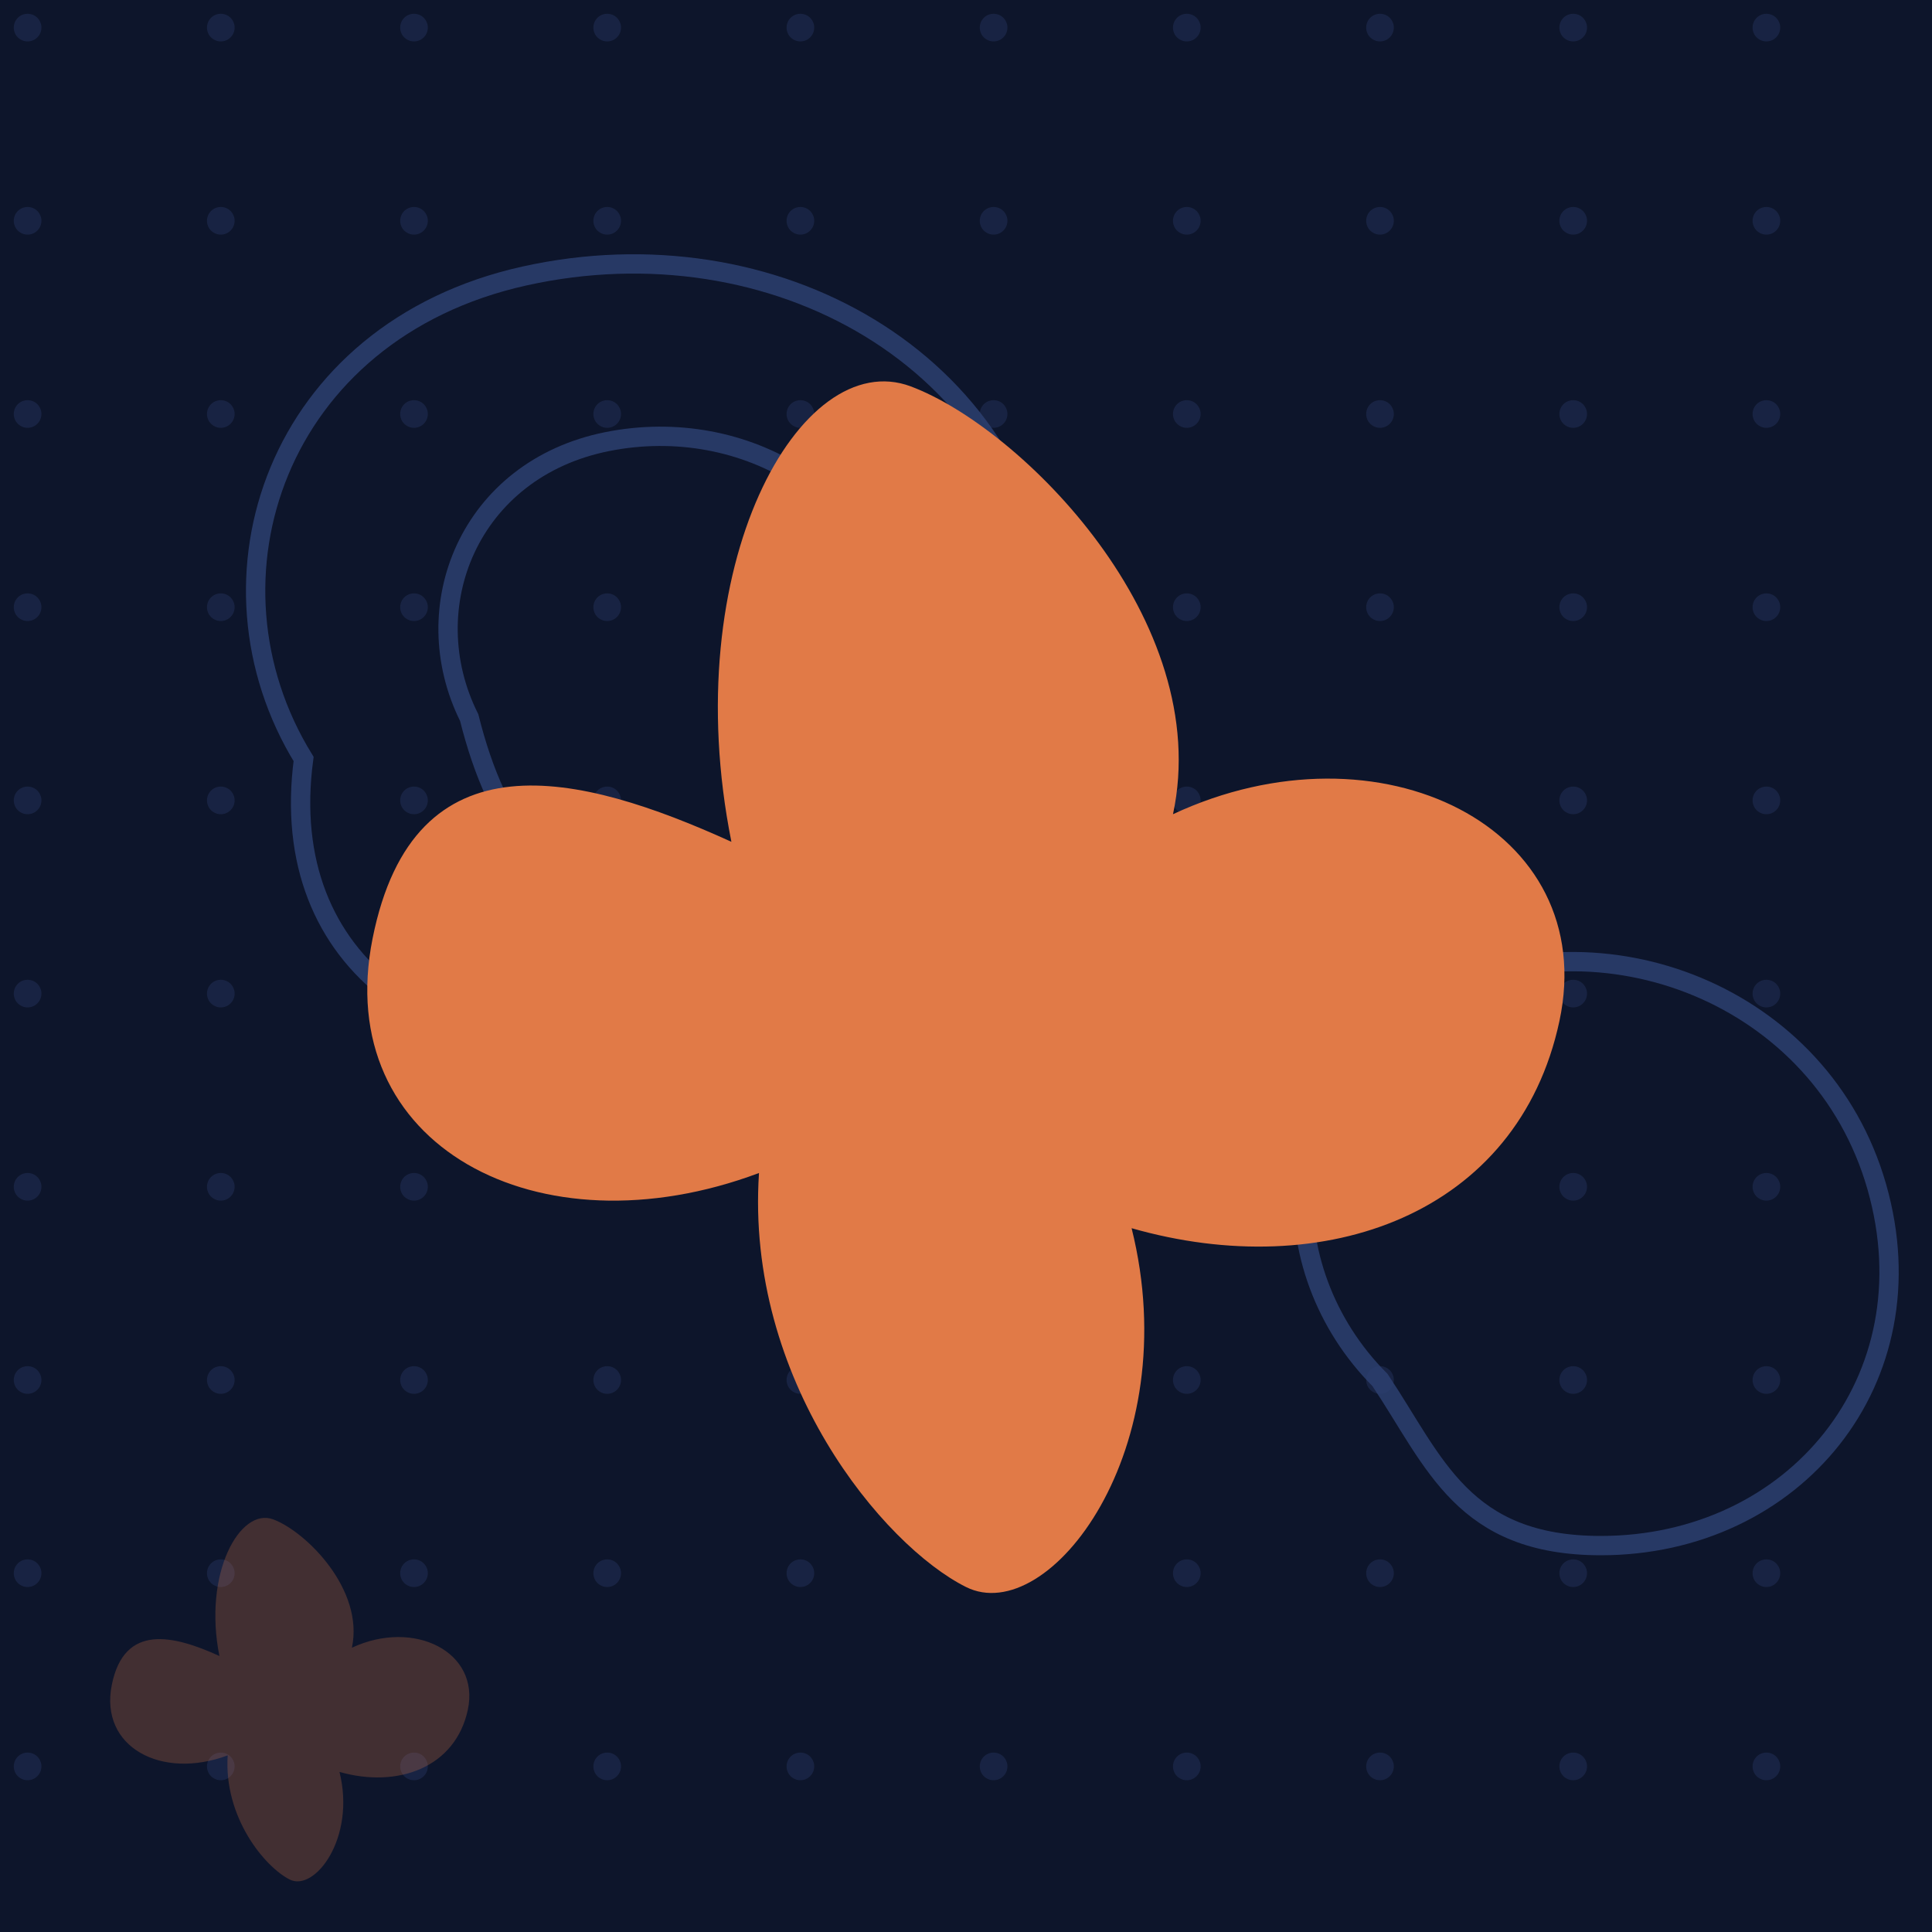
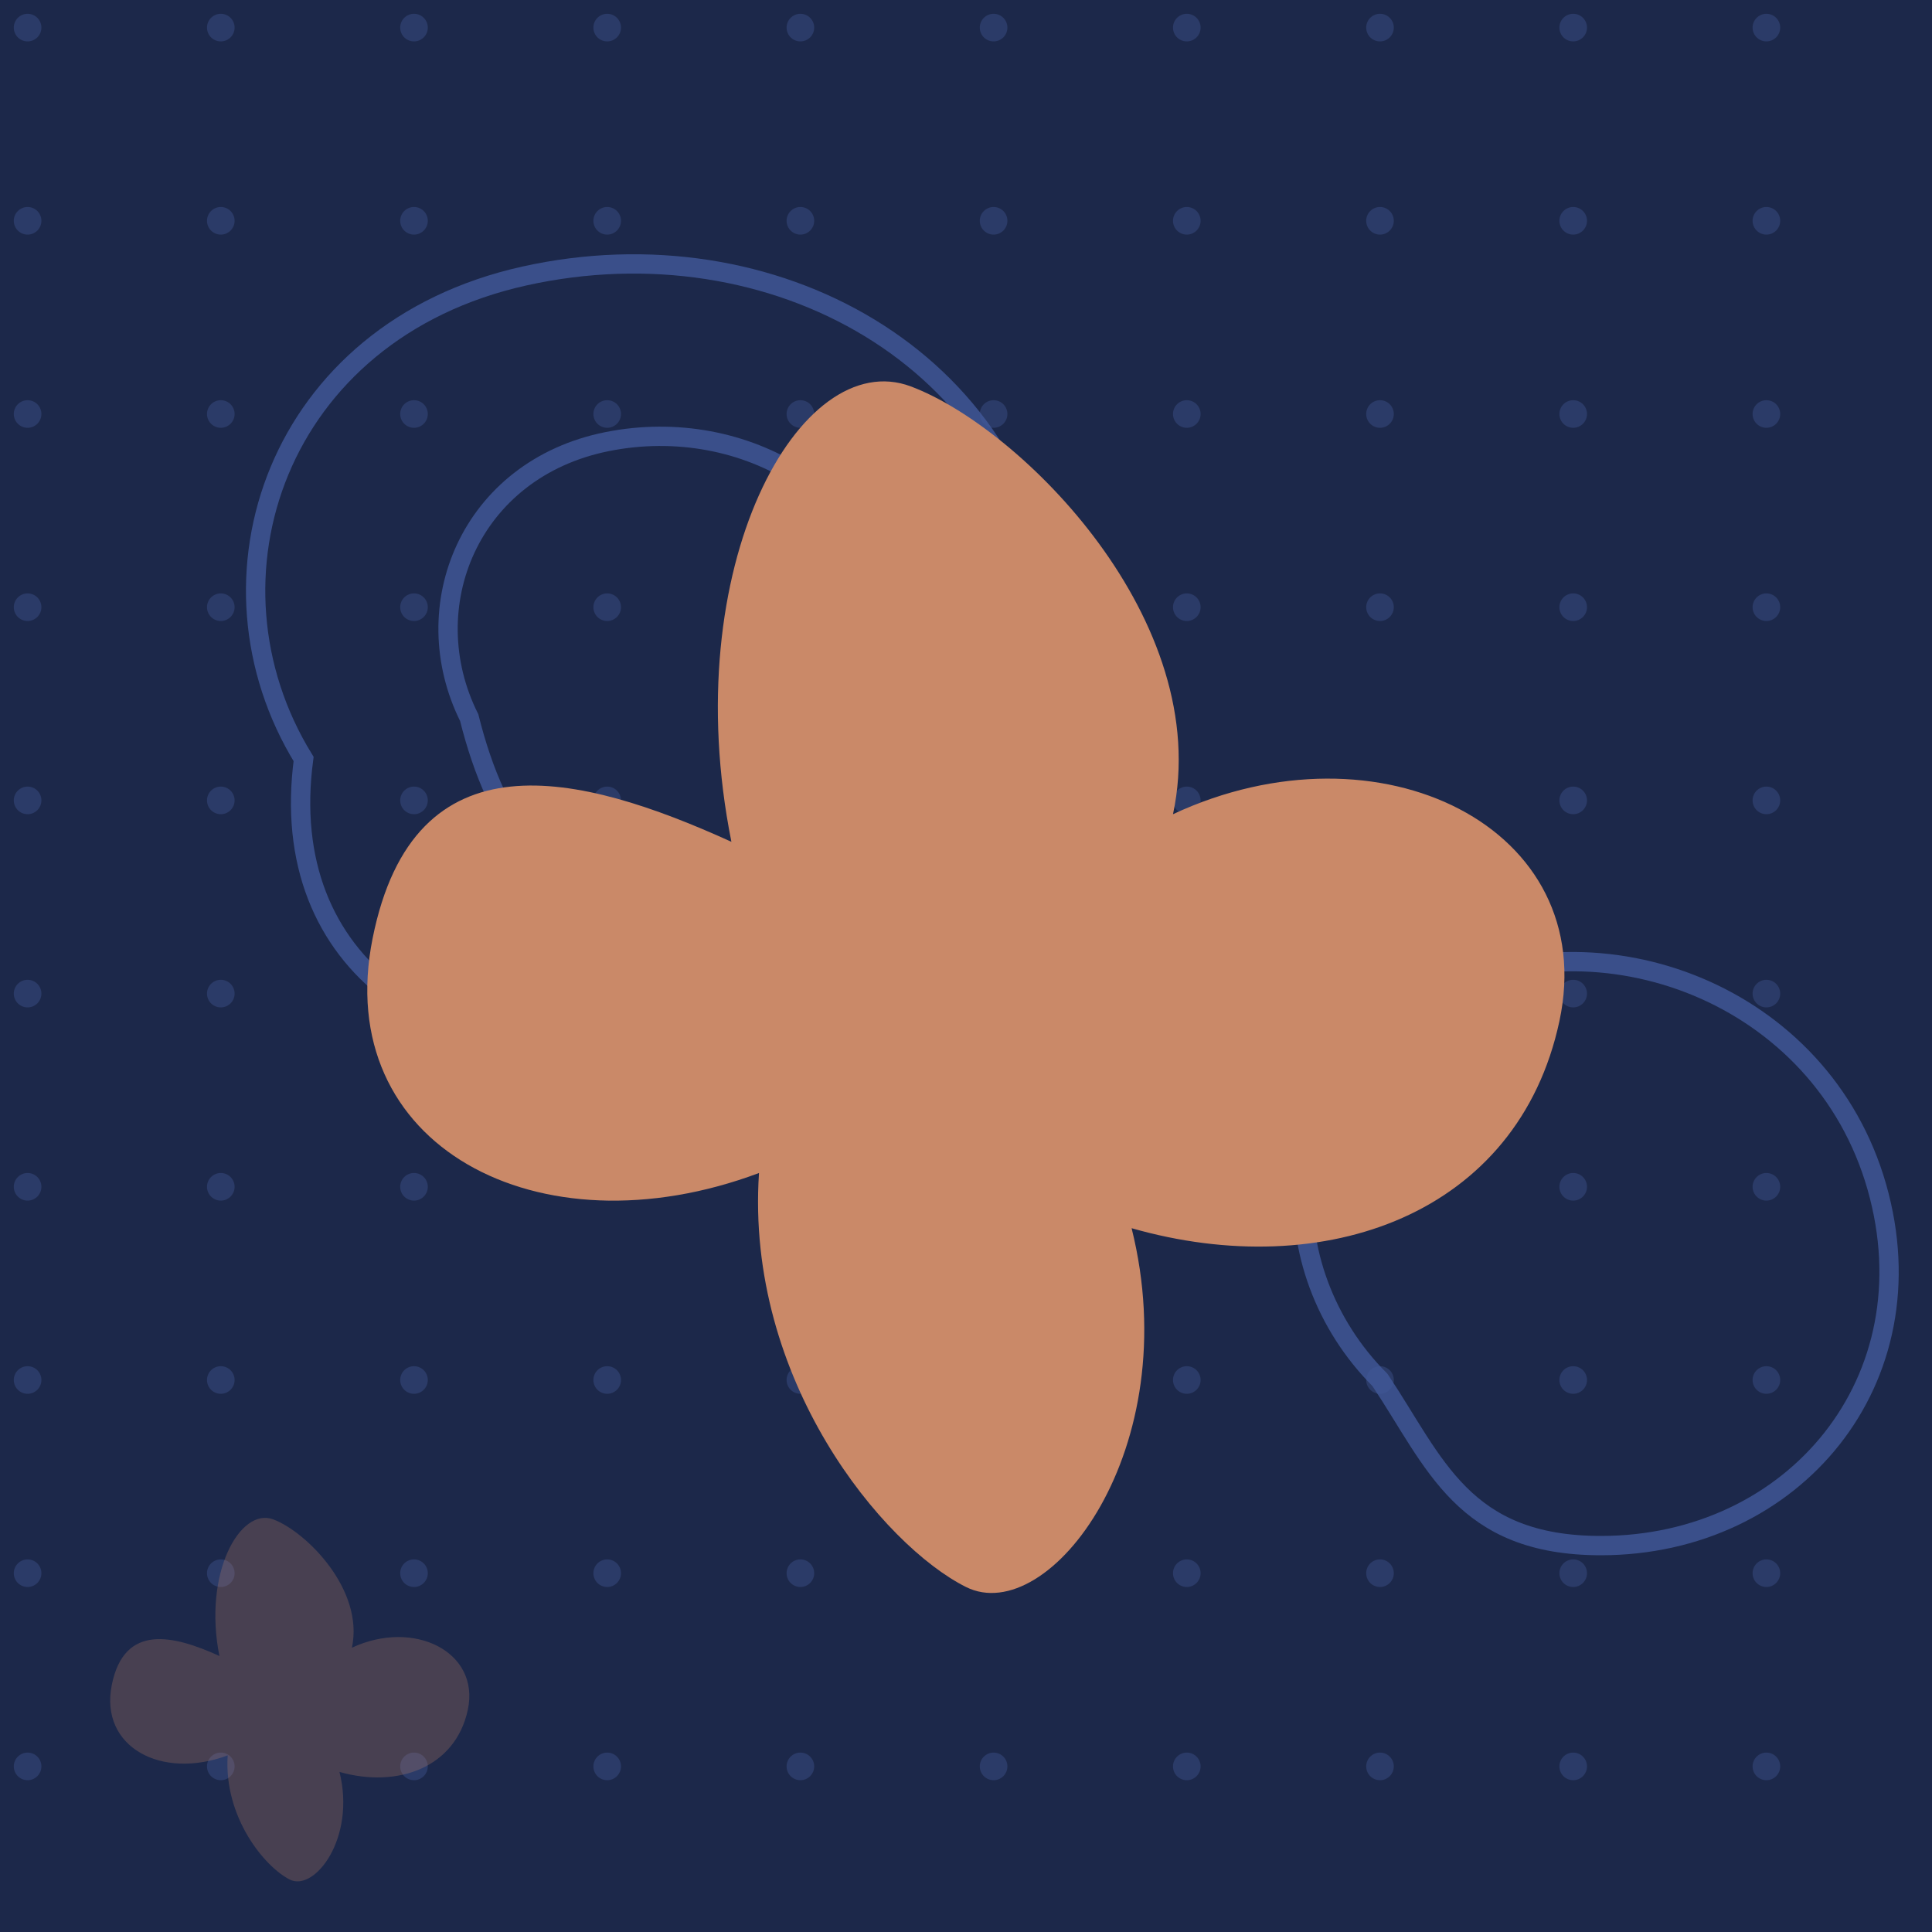
<svg xmlns="http://www.w3.org/2000/svg" width="140" height="140" viewBox="0 0 140 140">
-   <rect width="140" height="140" fill="#0d152b" />
+   <rect width="140" height="140" fill="#1c284a" />
  <defs>
    <pattern id="dots" width="14" height="14" patternUnits="userSpaceOnUse">
-       <circle cx="2" cy="2" r="1" fill="#24325c" opacity="0.5" />
+       <circle cx="2" cy="2" r="1" fill="#3a4d85" opacity="0.5" />
    </pattern>
  </defs>
  <rect width="140" height="140" fill="url(#dots)" />
-   <g fill="none" stroke="#2c3f70" stroke-width="1.4" opacity="0.85">
+   <g fill="none" stroke="#41599a" stroke-width="1.4" opacity="0.8">
    <path d="M 22,55 C 14,42 20,24 38,20 C 56,16 74,26 76,44 C 78,60 66,74 48,76 C 32,78 20,70 22,55 Z" />
    <path d="M 34,52 C 30,44 34,34 44,32 C 54,30 64,36 65,46 C 66,56 58,64 48,65 C 40,66 36,60 34,52 Z" />
    <path d="M 100,100 C 92,92 92,78 104,72 C 116,66 132,72 136,86 C 140,100 130,112 116,112 C 106,112 104,106 100,100 Z" />
  </g>
-   <g transform="translate(6,108) scale(0.3)" fill="#e17a47" opacity="0.25">
+   <g transform="translate(6,108) scale(0.3)" fill="#ca8968" opacity="0.25">
    <path d="M 33,40 C 29,20 38,4 46,7 C 54,10 68,24 65,38 C 80,31 96,39 93,53 C 90,67 76,72 62,68 C 66,84 56,97 50,94 C 44,91 34,79 35,64 C 19,70 4,62 7,47 C 10,32 22,35 33,40 Z" />
  </g>
-   <g transform="translate(20,21)" fill="#e17a47">
+   <g transform="translate(20,21)" fill="#ca8968">
    <path d="M 33,40 C 29,20 38,4 46,7 C 54,10 68,24 65,38 C 80,31 96,39 93,53 C 90,67 76,72 62,68 C 66,84 56,97 50,94 C 44,91 34,79 35,64 C 19,70 4,62 7,47 C 10,32 22,35 33,40 Z" />
  </g>
</svg>
